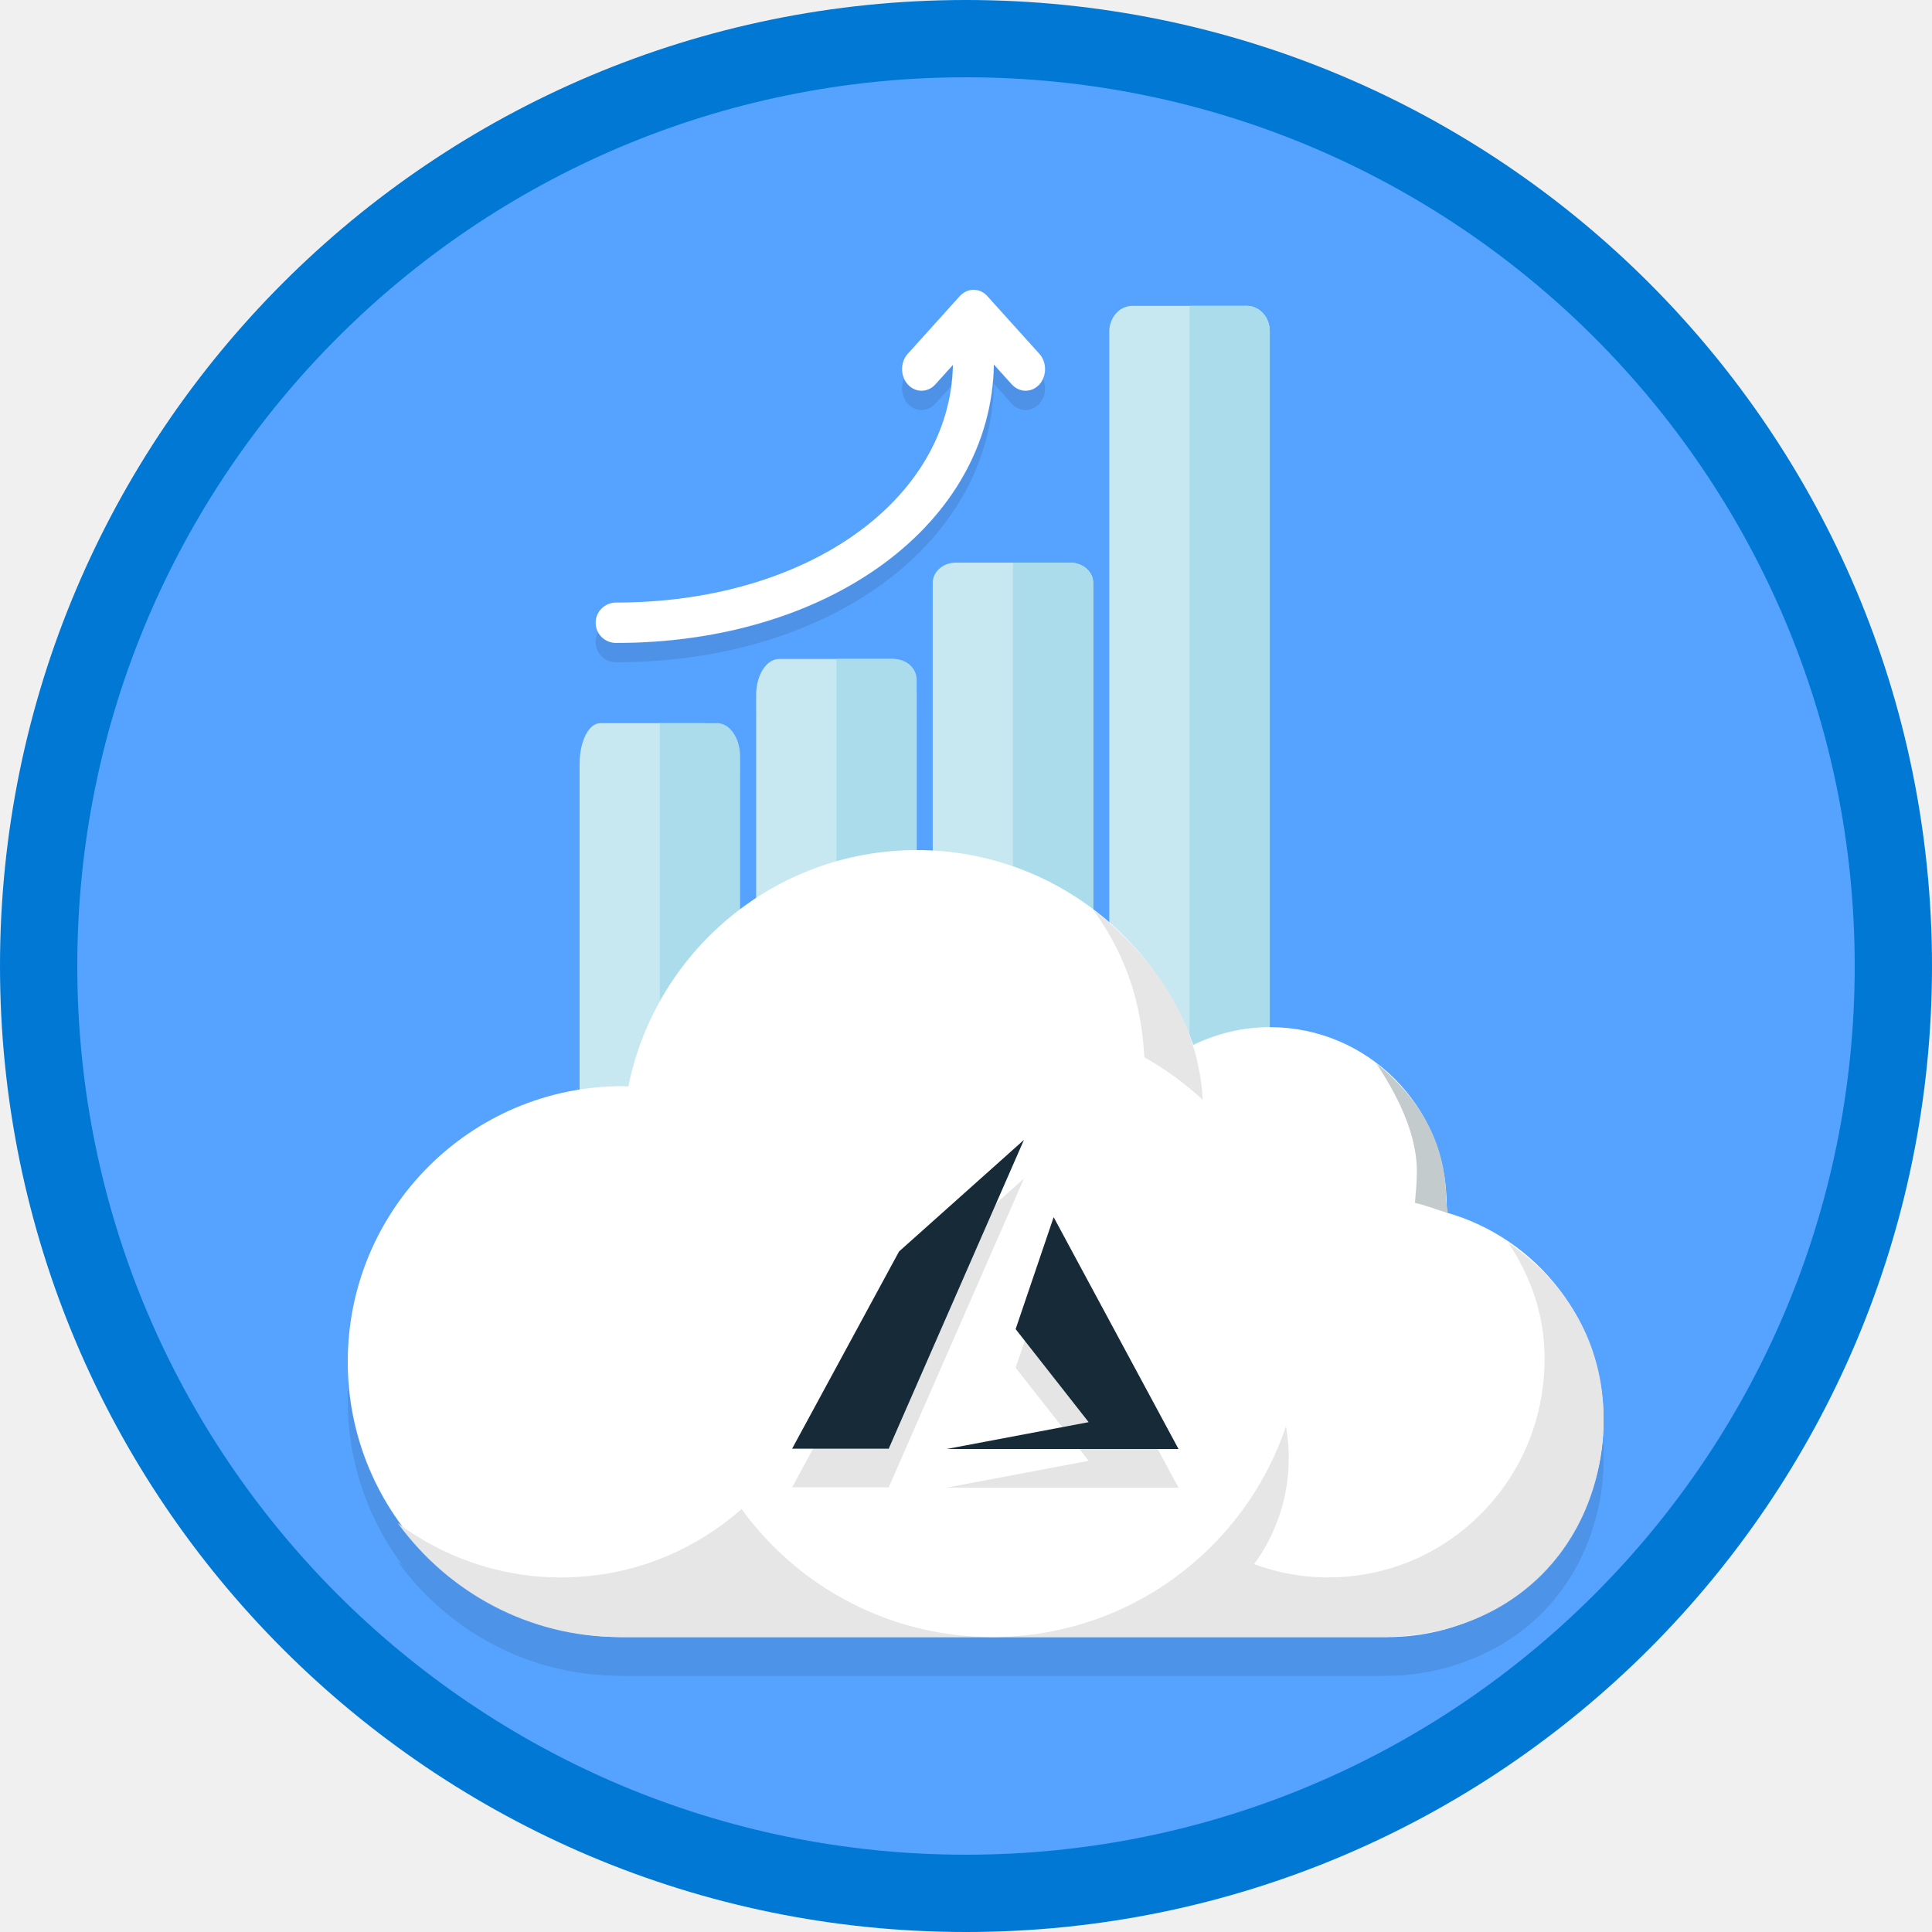
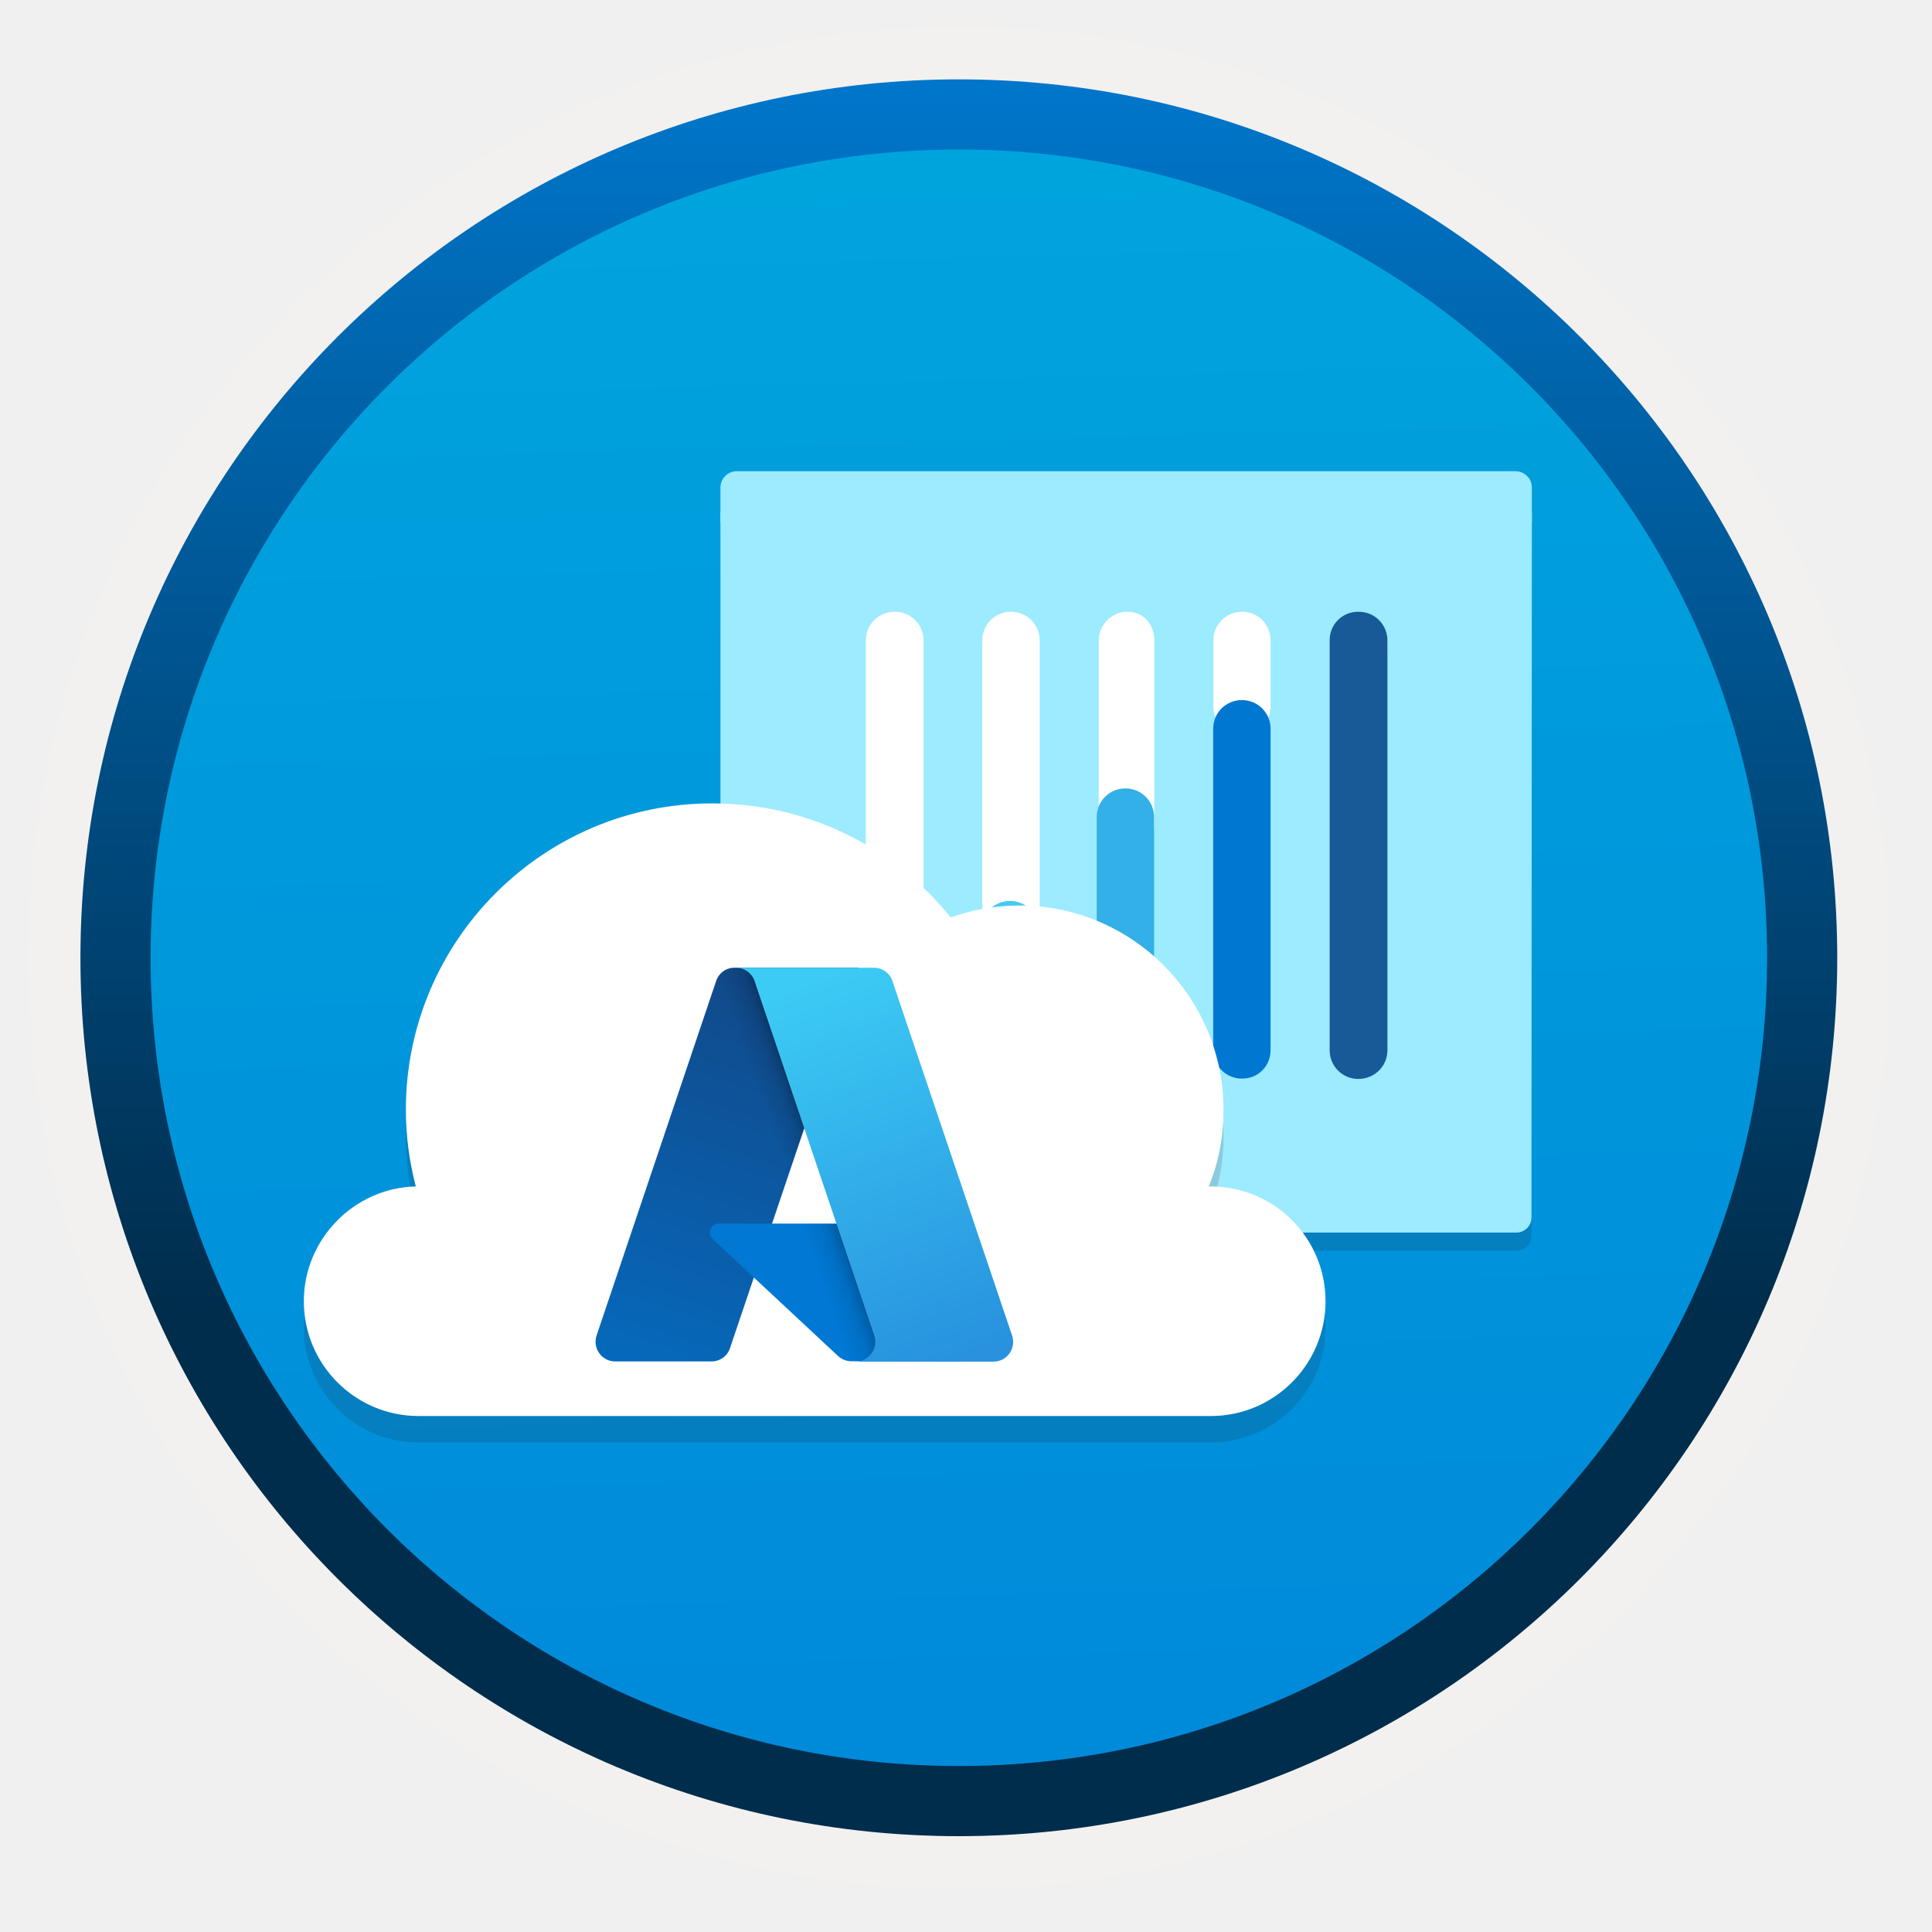
- <svg xmlns="http://www.w3.org/2000/svg" xmlns:xlink="http://www.w3.org/1999/xlink" width="100px" height="100px" viewBox="0 0 100 100" version="1.1">
+ <svg xmlns="http://www.w3.org/2000/svg" width="103" height="103" viewBox="0 0 103 103" fill="none">
+   <path d="M51.118 97.871C25.268 97.871 4.308 76.921 4.308 51.062C4.308 25.201 25.268 4.251 51.118 4.251C76.968 4.251 97.928 25.212 97.928 51.062C97.928 76.912 76.968 97.871 51.118 97.871Z" fill="url(#paint0_linear)" />
+   <path fill-rule="evenodd" clip-rule="evenodd" d="M97.018 51.061C97.018 76.411 76.468 96.961 51.118 96.961C25.768 96.961 5.218 76.411 5.218 51.061C5.218 25.711 25.768 5.161 51.118 5.161C76.468 5.161 97.018 25.711 97.018 51.061ZM51.118 1.421C78.538 1.421 100.758 23.641 100.758 51.061C100.758 78.481 78.528 100.701 51.118 100.701C23.698 100.701 1.478 78.471 1.478 51.061C1.478 23.641 23.698 1.421 51.118 1.421Z" fill="#F2F1F0" />
+   <path fill-rule="evenodd" clip-rule="evenodd" d="M94.208 51.061C94.208 74.861 74.918 94.151 51.118 94.151C27.318 94.151 8.028 74.861 8.028 51.061C8.028 27.261 27.318 7.971 51.118 7.971C74.918 7.971 94.208 27.261 94.208 51.061ZM51.118 4.231C76.978 4.231 97.948 25.201 97.948 51.061C97.948 76.921 76.978 97.891 51.118 97.891C25.258 97.891 4.288 76.921 4.288 51.061C4.288 25.201 25.248 4.231 51.118 4.231Z" fill="url(#paint1_linear)" />
+   <path opacity="0.15" d="M81.668 28.291H38.408V65.871C38.408 66.332 38.778 66.681 39.218 66.681H80.838C81.298 66.681 81.648 66.311 81.648 65.871L81.668 28.291Z" fill="#1F1D20" />
+   <path d="M81.668 27.322H38.408V64.902C38.408 65.362 38.778 65.712 39.218 65.712H80.838C81.298 65.712 81.648 65.342 81.648 64.902L81.668 27.322Z" fill="#9CEBFF" />
+   <path d="M80.788 25.122H39.278C38.798 25.122 38.408 25.512 38.408 25.992V27.852H81.668V25.992C81.668 25.512 81.278 25.122 80.788 25.122Z" fill="#9CEBFF" />
+   <path d="M70.908 34.142V34.622C70.908 35.472 71.588 36.152 72.438 36.152C73.288 36.152 73.968 35.472 73.968 34.622V34.142C73.968 33.292 73.288 32.612 72.438 32.612C71.588 32.612 70.908 33.292 70.908 34.142Z" fill="white" />
+   <path d="M64.688 34.142V37.672C64.688 38.522 65.368 39.202 66.218 39.202C67.068 39.202 67.738 38.522 67.738 37.672V34.142C67.738 33.292 67.068 32.612 66.218 32.612C65.378 32.612 64.688 33.292 64.688 34.142Z" fill="white" />
+   <path d="M52.368 34.142V49.852C52.368 50.702 53.048 51.382 53.898 51.382C54.748 51.382 55.428 50.702 55.428 49.852V34.142C55.428 33.292 54.748 32.612 53.898 32.612C53.048 32.612 52.368 33.292 52.368 34.142Z" fill="white" />
+   <path d="M58.578 34.142V44.092C58.578 44.942 59.258 43.632 60.108 43.632C60.958 43.632 61.538 44.942 61.538 44.092V34.142C61.538 33.292 60.968 32.612 60.108 32.612C59.278 32.612 58.578 33.292 58.578 34.142Z" fill="white" />
+   <path d="M46.158 34.142V55.992C46.158 56.842 46.838 57.522 47.688 57.522H47.718C48.568 57.522 49.248 56.842 49.238 55.992V34.142C49.238 33.292 48.558 32.612 47.708 32.612H47.698C46.838 32.612 46.158 33.292 46.158 34.142Z" fill="white" />
+   <path d="M49.168 56.732V53.582C49.168 52.732 48.488 52.052 47.638 52.052C46.788 52.052 46.108 52.732 46.108 53.582V56.732C46.108 57.582 46.788 58.262 47.638 58.262C48.488 58.272 49.168 57.592 49.168 56.732Z" fill="#50E6FF" />
+   <path d="M55.378 56.742V49.562C55.378 48.712 54.698 48.032 53.848 48.032C52.998 48.032 52.318 48.712 52.318 49.562V56.742C52.318 57.592 52.998 58.272 53.848 58.272C54.698 58.272 55.378 57.592 55.378 56.742Z" fill="#45CAF2" />
+   <path d="M67.738 55.982V38.852C67.738 38.002 67.058 37.322 66.208 37.322C65.358 37.322 64.678 38.002 64.678 38.852V55.972C64.678 56.822 65.358 57.502 66.208 57.502C67.068 57.512 67.738 56.842 67.738 55.982Z" fill="#0078D1" />
+   <path d="M61.528 55.982V43.562C61.528 42.712 60.848 42.032 59.998 42.032C59.148 42.032 58.468 42.712 58.468 43.562V55.982C58.468 56.832 59.148 57.512 59.998 57.512C60.838 57.512 61.528 56.842 61.528 55.982Z" fill="#32B0E7" />
+   <path d="M73.968 55.982V34.142C73.968 33.292 73.288 32.612 72.438 32.612H72.408C71.558 32.612 70.878 33.292 70.888 34.142V55.992C70.888 56.842 71.568 57.522 72.418 57.522H72.428C73.288 57.512 73.968 56.842 73.968 55.982Z" fill="#185A97" />
+   <path opacity="0.15" d="M50.688 50.322C47.688 46.602 43.108 44.242 37.968 44.242C28.958 44.242 21.638 51.562 21.638 60.572C21.638 62.002 21.828 63.352 22.168 64.662C18.868 64.742 16.198 67.482 16.198 70.782C16.198 74.162 18.938 76.902 22.318 76.902H64.548C67.928 76.902 70.668 74.162 70.668 70.782C70.668 67.402 67.928 64.662 64.548 64.662H64.438C64.968 63.382 65.228 62.032 65.228 60.572C65.228 54.562 60.348 49.682 54.338 49.682C53.058 49.682 51.818 49.902 50.688 50.322Z" fill="#1F1D20" />
+   <path d="M50.688 48.911C47.688 45.191 43.108 42.831 37.968 42.831C28.958 42.831 21.638 50.151 21.638 59.161C21.638 60.592 21.828 61.941 22.168 63.252C18.868 63.331 16.198 66.072 16.198 69.371C16.198 72.751 18.938 75.492 22.318 75.492H64.548C67.928 75.492 70.668 72.751 70.668 69.371C70.668 65.992 67.928 63.252 64.548 63.252H64.438C64.968 61.971 65.228 60.621 65.228 59.161C65.228 53.151 60.348 48.272 54.338 48.272C53.058 48.282 51.818 48.502 50.688 48.911Z" fill="white" />
+   <path d="M38.178 52.302C38.318 51.872 38.718 51.592 39.168 51.592H45.768L38.918 71.872C38.778 72.302 38.378 72.582 37.928 72.582H32.798C32.078 72.582 31.578 71.872 31.808 71.192L38.178 52.302Z" fill="url(#paint2_linear)" />
+   <path d="M48.718 65.232H38.328C37.888 65.232 37.678 65.762 37.998 66.062L44.678 72.292C44.868 72.472 45.128 72.572 45.398 72.572H51.288L48.718 65.232Z" fill="#0078D4" />
+   <path d="M45.768 51.592H38.418L31.328 72.592H38.678L40.188 68.122L44.978 72.592H51.278L48.718 65.242H41.158L45.768 51.592Z" fill="url(#paint3_linear)" />
+   <path d="M47.578 52.302C47.438 51.872 47.038 51.592 46.587 51.592H39.208H39.237C39.688 51.592 40.087 51.882 40.227 52.302L46.608 71.202C46.837 71.882 46.328 72.592 45.617 72.592H45.508H52.968C53.688 72.592 54.188 71.882 53.958 71.202L47.578 52.302Z" fill="url(#paint4_linear)" />
  <defs>
-     <rect id="path-1" x="0" y="0" width="96" height="96" rx="48" />
-     <filter x="-6.9%" y="-5.4%" width="113.9%" height="110.9%" filterUnits="objectBoundingBox" id="filter-3">
-       <feOffset dx="0" dy="1" in="SourceAlpha" result="shadowOffsetOuter1" />
-       <feColorMatrix values="0 0 0 0 0   0 0 0 0 0   0 0 0 0 0  0 0 0 0.097 0" type="matrix" in="shadowOffsetOuter1" result="shadowMatrixOuter1" />
-       <feMerge>
-         <feMergeNode in="shadowMatrixOuter1" />
-         <feMergeNode in="SourceGraphic" />
-       </feMerge>
-     </filter>
-     <filter x="-6.2%" y="-9.8%" width="112.3%" height="120.3%" filterUnits="objectBoundingBox" id="filter-4">
-       <feOffset dx="0" dy="2" in="SourceAlpha" result="shadowOffsetOuter1" />
-       <feColorMatrix values="0 0 0 0 0   0 0 0 0 0   0 0 0 0 0  0 0 0 0.096 0" type="matrix" in="shadowOffsetOuter1" result="shadowMatrixOuter1" />
-       <feMerge>
-         <feMergeNode in="shadowMatrixOuter1" />
-         <feMergeNode in="SourceGraphic" />
-       </feMerge>
-     </filter>
-     <filter x="-19.0%" y="-25.0%" width="138.1%" height="150.0%" filterUnits="objectBoundingBox" id="filter-5">
-       <feOffset dx="0" dy="2" in="SourceAlpha" result="shadowOffsetOuter1" />
-       <feColorMatrix values="0 0 0 0 0   0 0 0 0 0   0 0 0 0 0  0 0 0 0.101 0" type="matrix" in="shadowOffsetOuter1" result="shadowMatrixOuter1" />
-       <feMerge>
-         <feMergeNode in="shadowMatrixOuter1" />
-         <feMergeNode in="SourceGraphic" />
-       </feMerge>
-     </filter>
+     <linearGradient id="paint0_linear" x1="49.347" y1="-13.732" x2="53.33" y2="132.036" gradientUnits="userSpaceOnUse">
+       <stop stop-color="#00ABDE" />
+       <stop offset="1" stop-color="#007ED8" />
+     </linearGradient>
+     <linearGradient id="paint1_linear" x1="51.118" y1="-2.43" x2="51.118" y2="99.333" gradientUnits="userSpaceOnUse">
+       <stop stop-color="#007ED8" />
+       <stop offset="0.707" stop-color="#002D4C" />
+     </linearGradient>
+     <linearGradient id="paint2_linear" x1="41.574" y1="53.143" x2="34.726" y2="73.375" gradientUnits="userSpaceOnUse">
+       <stop stop-color="#114A8B" />
+       <stop offset="1" stop-color="#0669BC" />
+     </linearGradient>
+     <linearGradient id="paint3_linear" x1="43.664" y1="62.489" x2="42.04" y2="63.043" gradientUnits="userSpaceOnUse">
+       <stop stop-opacity="0.3" />
+       <stop offset="0.071" stop-opacity="0.2" />
+       <stop offset="0.321" stop-opacity="0.1" />
+       <stop offset="0.623" stop-opacity="0.05" />
+       <stop offset="1" stop-opacity="0" />
+     </linearGradient>
+     <linearGradient id="paint4_linear" x1="42.83" y1="52.553" x2="50.347" y2="72.581" gradientUnits="userSpaceOnUse">
+       <stop stop-color="#3CCBF4" />
+       <stop offset="1" stop-color="#2892DF" />
+     </linearGradient>
  </defs>
-   <g id="Badges" stroke="none" stroke-width="1" fill="none" fill-rule="evenodd">
-     <g id="Microsoft-Azure-Business-Achievement-Specialist-2" transform="translate(-50, -260)">
-       <g id="Microsoft-Azure-Business-Achievement-Specialist/increase-business-value-with-microsoft-cloud-adoption-framework-for-azure" transform="translate(50, 260)">
-         <g id="Mask" transform="translate(2, 2)">
-           <mask id="mask-2" fill="white">
-             <use xlink:href="#path-1" />
-           </mask>
-           <use id="BG" fill="#55A2FF" xlink:href="#path-1" />
-           <g id="Chart-2" mask="url(#mask-2)">
-             <g transform="translate(28, 13)" id="Chart">
-               <g filter="url(#filter-3)" transform="translate(0, 0)">
-                 <path d="M28.602,0.831 C27.946,0.831 27.415,1.432 27.415,2.175 L27.415,42.487 C27.415,43.229 27.946,43.831 28.602,43.831 L34.536,43.831 C35.191,43.831 35.723,43.229 35.723,42.487 L35.723,2.175 C35.723,1.432 35.191,0.831 34.536,0.831 L28.602,0.831 Z" id="Fill-49" fill="#C7E7F1" />
-                 <path d="M25.398,14.123 L19.464,14.123 C18.808,14.123 18.277,14.593 18.277,15.172 L18.277,33.012 C18.277,33.591 18.808,34.062 19.464,34.062 L25.398,34.062 C26.053,34.062 26.585,33.591 26.585,33.012 L26.585,15.172 C26.585,14.593 26.053,14.123 25.398,14.123" id="Fill-50" fill="#C7E7F1" />
-                 <path d="M16.259,19.108 L10.325,19.108 C9.67,19.108 9.138,19.939 9.138,20.965 L9.138,43.251 C9.138,44.276 9.67,45.108 10.325,45.108 L16.259,45.108 C16.914,45.108 17.446,44.276 17.446,43.251 L17.446,20.965 C17.446,19.939 16.914,19.108 16.259,19.108" id="Fill-51" fill="#C7E7F1" />
-                 <path d="M6.409,22.431 L1.068,22.431 C0.478,22.431 0,23.366 0,24.522 L0,43.34 C0,44.494 0.478,45.431 1.068,45.431 L6.409,45.431 C6.998,45.431 7.477,44.494 7.477,43.34 L7.477,24.522 C7.477,23.366 6.998,22.431 6.409,22.431" id="Fill-52" fill="#C7E7F1" />
-                 <path d="M23.798,3.313 C23.796,3.31 23.793,3.309 23.791,3.307 L21.111,0.335 C21.109,0.332 21.107,0.328 21.105,0.326 C20.768,-0.047 20.253,-0.099 19.864,0.166 C19.799,0.211 19.736,0.263 19.679,0.326 L16.986,3.313 C16.593,3.749 16.593,4.457 16.987,4.894 C17.381,5.332 18.018,5.331 18.411,4.894 L19.327,3.881 C19.171,10.912 11.729,16.188 1.888,16.188 C1.304,16.188 0.831,16.656 0.831,17.233 C0.831,17.809 1.304,18.277 1.888,18.277 C12.946,18.277 21.303,12.096 21.442,3.864 L22.371,4.895 L22.372,4.894 C22.766,5.331 23.403,5.332 23.798,4.895 C24.19,4.458 24.19,3.749 23.798,3.313" id="Fill-53" fill="#FFFFFF" />
-                 <path d="M34.536,0.831 L31.569,0.831 L31.569,41.831 L34.536,41.831 C35.191,41.831 35.723,41.257 35.723,40.55 L35.723,2.112 C35.723,1.405 35.191,0.831 34.536,0.831" id="Fill-54" fill="#ABDCEC" />
-                 <path d="M25.398,14.123 L22.431,14.123 L22.431,34.062 L25.398,34.062 C26.053,34.062 26.585,33.591 26.585,33.012 L26.585,15.172 C26.585,14.593 26.053,14.123 25.398,14.123" id="Fill-55" fill="#ABDCEC" />
-                 <path d="M16.259,19.108 L13.292,19.108 L13.292,34.062 L16.259,34.062 C16.914,34.062 17.446,33.583 17.446,32.993 L17.446,20.176 C17.446,19.586 16.914,19.108 16.259,19.108" id="Fill-56" fill="#ABDCEC" />
-                 <path d="M7.121,22.431 L4.154,22.431 L4.154,41.431 L7.121,41.431 C7.776,41.431 8.308,40.657 8.308,39.703 L8.308,24.158 C8.308,23.205 7.776,22.431 7.121,22.431" id="Fill-57" fill="#ABDCEC" />
-               </g>
-             </g>
-           </g>
-           <g id="Group" mask="url(#mask-2)">
-             <g transform="translate(16, 42)">
-               <g id="Cloud" filter="url(#filter-4)">
-                 <path d="M14.219,12.22 C14.321,12.22 14.421,12.233 14.522,12.235 C15.928,5.256 22.078,0 29.453,0 C36.047,0 41.645,4.207 43.765,10.084 C44.968,9.501 46.31,9.165 47.734,9.165 C52.783,9.165 56.875,13.268 56.875,18.33 C56.875,18.475 56.86,18.614 56.854,18.757 C61.552,20.082 65,24.398 65,29.532 C65,35.718 59.998,40.733 53.828,40.733 L14.219,40.733 C6.366,40.733 0,34.35 0,26.477 C0,18.603 6.366,12.22 14.219,12.22" id="Fill-11" fill="#FFFFFF" />
-                 <path d="M56.939,18.787 C56.945,18.646 56.848,18.222 56.848,18.078 C56.848,15.043 55.334,12.703 53.236,11.045 C54.241,12.549 55.337,14.614 55.337,16.616 C55.337,17.327 55.272,17.736 55.238,18.26 C55.905,18.418 56.274,18.585 56.939,18.787 Z" id="Fill-12" fill="#C4CBCD" />
-                 <path d="M53.444,40.733 C60.317,40.733 64.777,35.977 64.993,29.829 C65.136,25.747 63.161,22.423 60.066,20.321 C61.607,22.633 62.301,25.253 61.772,28.349 C61.031,32.677 57.744,36.236 53.525,37.298 C51.168,37.891 48.911,37.697 46.912,36.96 C48.035,35.424 48.706,33.532 48.706,31.475 C48.706,28.393 47.209,25.67 44.917,23.987 C46.299,25.909 46.979,28.379 46.534,31.023 C45.894,34.827 42.861,37.892 39.096,38.539 C38.314,38.673 37.547,38.706 36.806,38.649 C33.9,38.425 31.504,36.27 30.695,33.442 C30.506,32.777 30.376,32.096 30.376,31.475 C30.376,31.102 30.402,30.736 30.447,30.374 C30.626,28.846 31.171,27.431 31.996,26.225 C30.825,26.7 29.587,27.044 28.295,27.214 C28.313,26.921 28.339,26.63 28.339,26.332 C28.339,21.567 26.039,17.355 22.509,14.733 C24.644,17.669 25.725,21.437 25.115,25.482 C24.191,31.609 19.306,36.544 13.241,37.477 C9.237,38.093 5.506,37.001 2.6,34.844 C5.196,38.41 9.365,40.733 14.082,40.733 L39.541,40.733 L53.444,40.733 Z" id="Fill-13" fill="#E6E6E6" />
-                 <path d="M42.211,22.533 C43.468,20.273 43.917,17.541 44.2,14.854 C44.73,9.817 42.141,5.865 38.571,3.068 C40.416,5.63 41.261,8.337 41.261,11.788 C41.261,15.848 39.737,19.527 37.267,22.266 C37.921,22.104 38.6,22.01 39.302,22.01 C40.322,22.01 41.299,22.2 42.211,22.533 Z" id="Fill-14" fill="#E6E6E6" />
-               </g>
-               <g id="Microsoft" transform="translate(17.33333, 8.666667)">
-                 <circle id="Oval" fill="#FFFFFF" fill-rule="nonzero" cx="16.033" cy="16.033" r="16.033" />
-                 <g id="Azure-Logo" filter="url(#filter-5)" transform="translate(4.944444, 6.333333)" fill="#182A37">
-                   <polygon id="Path" points="8.722 15.999 20.722 16 14.259 4 12.291 9.794 16.071 14.611" />
-                   <polygon id="Path" points="12.722 0 6.257 5.776 0.722 15.984 5.715 15.984 5.715 16" />
-                 </g>
-               </g>
-             </g>
-           </g>
-         </g>
-         <g id="Azure-Border" stroke="#0078D4" stroke-width="4">
-           <rect x="2" y="2" width="96" height="96" rx="48" />
-         </g>
-       </g>
-     </g>
-   </g>
</svg>
